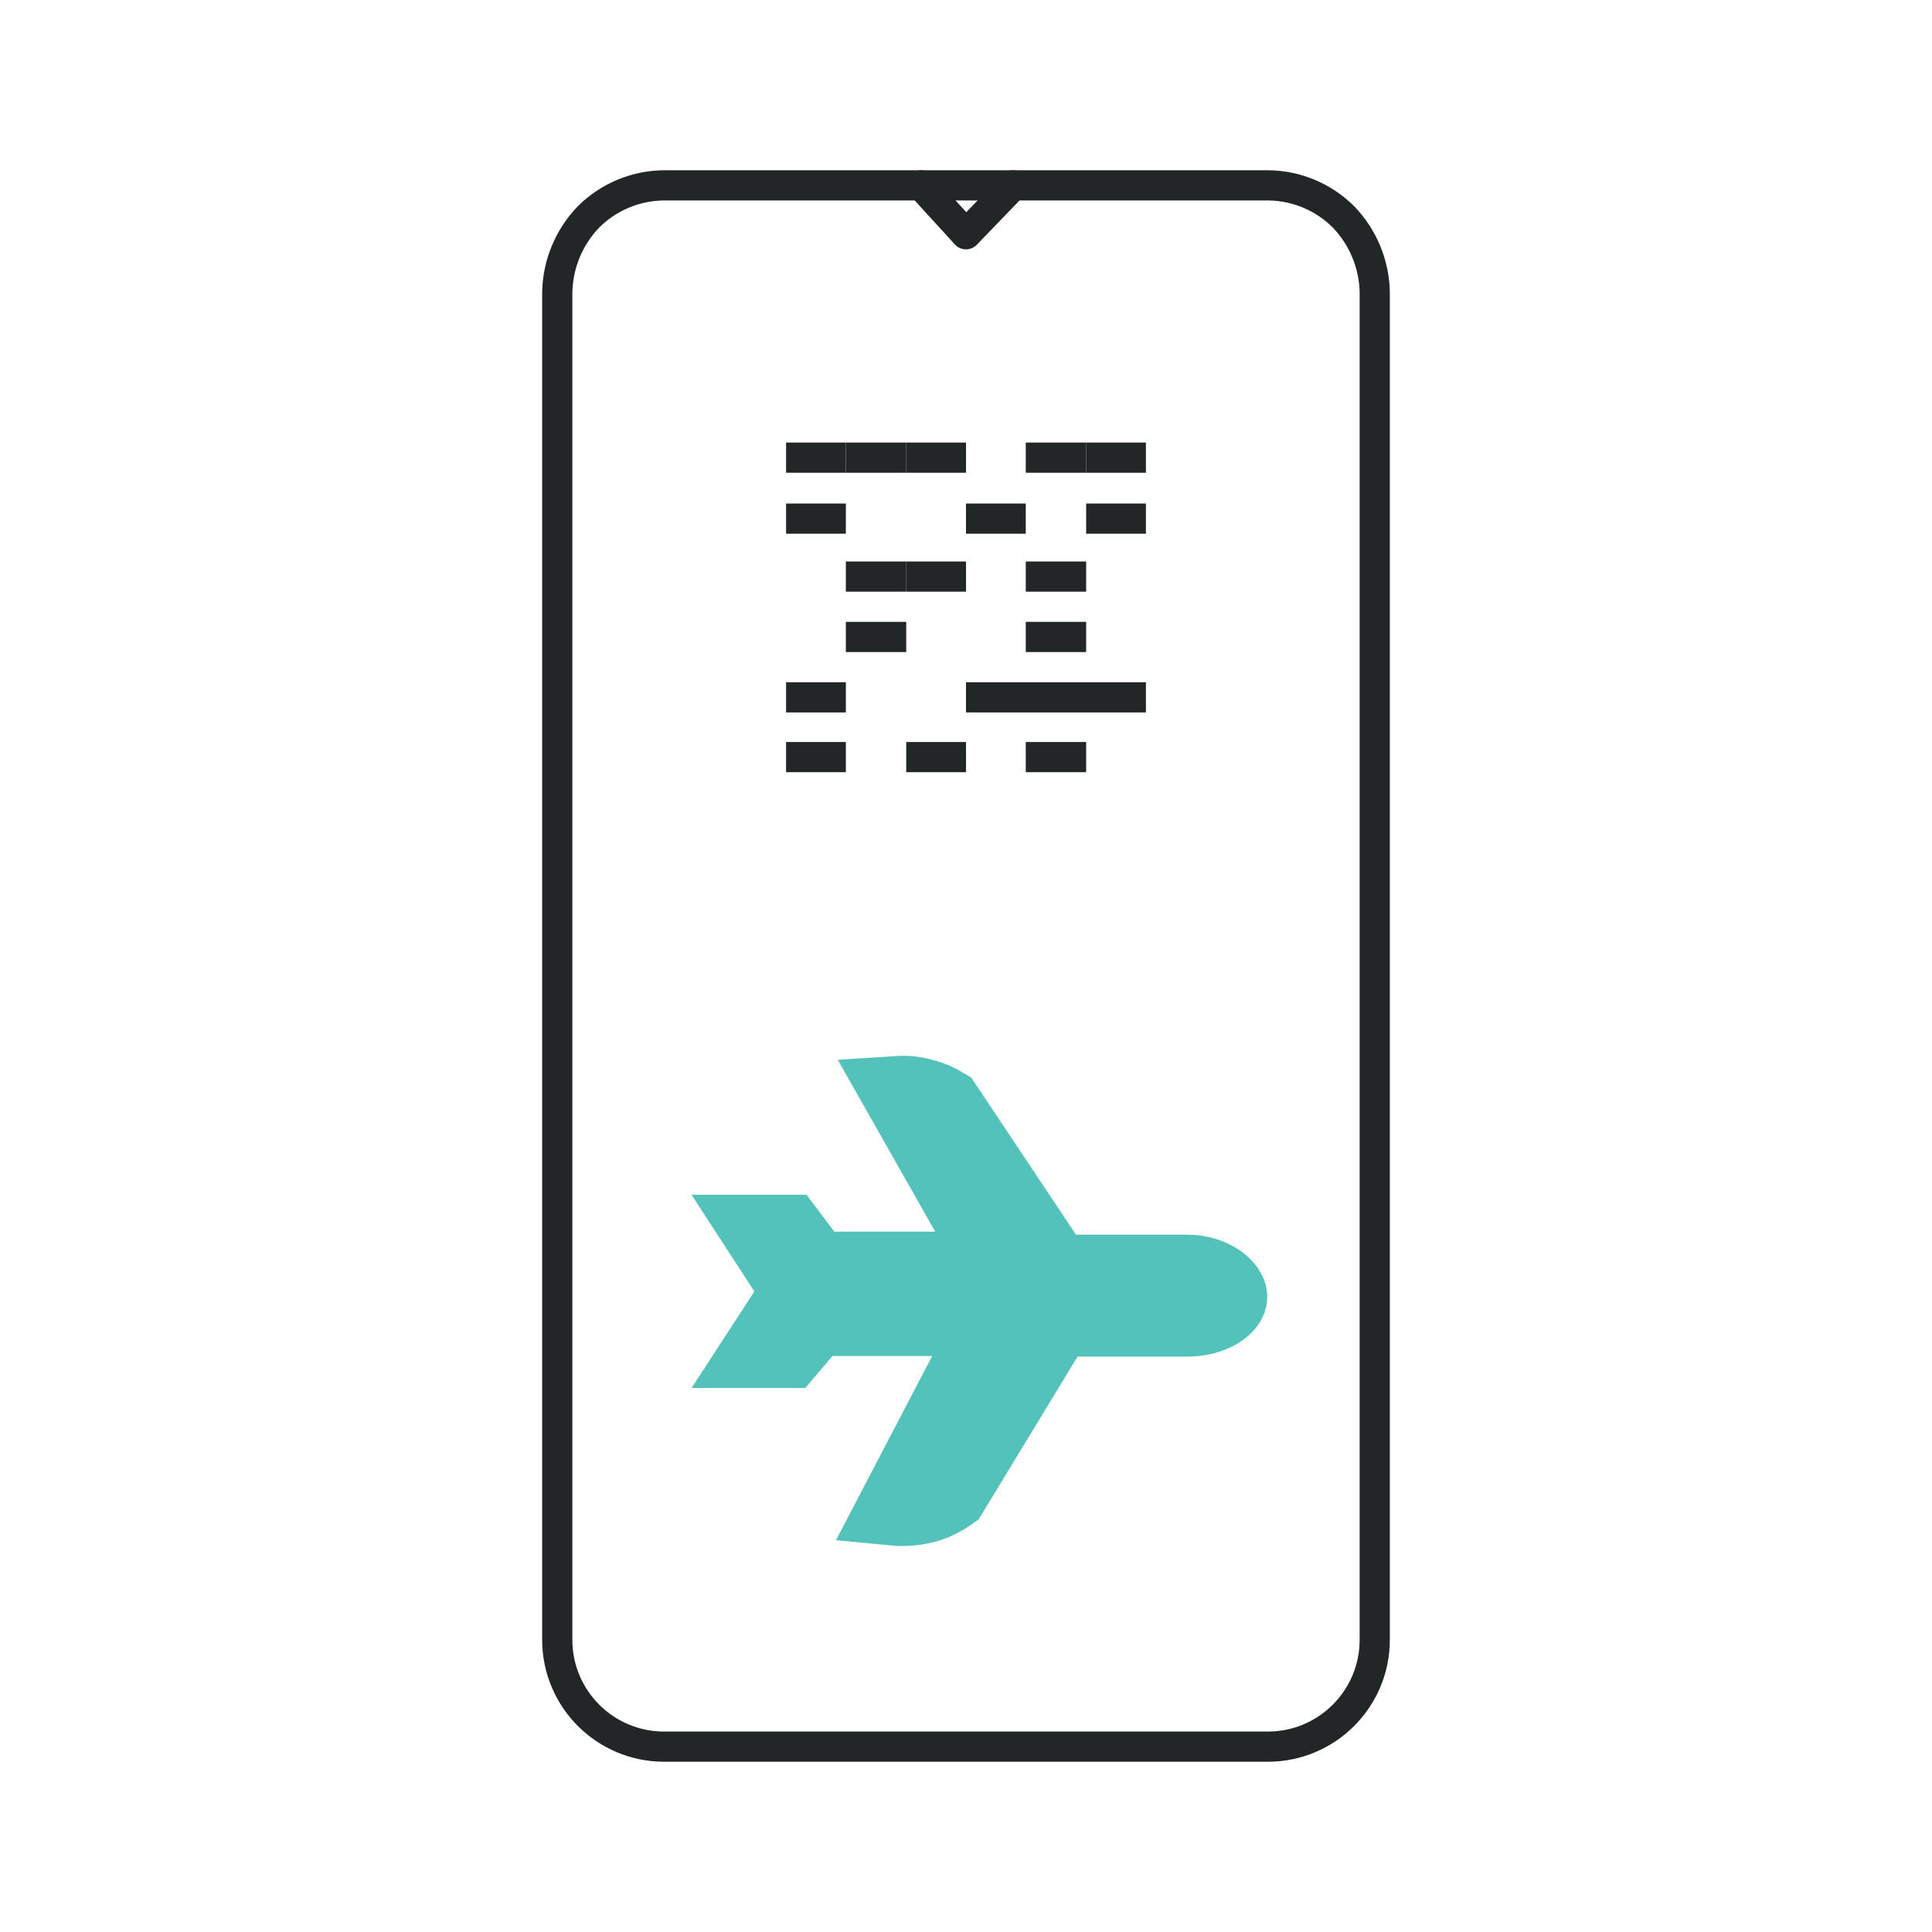
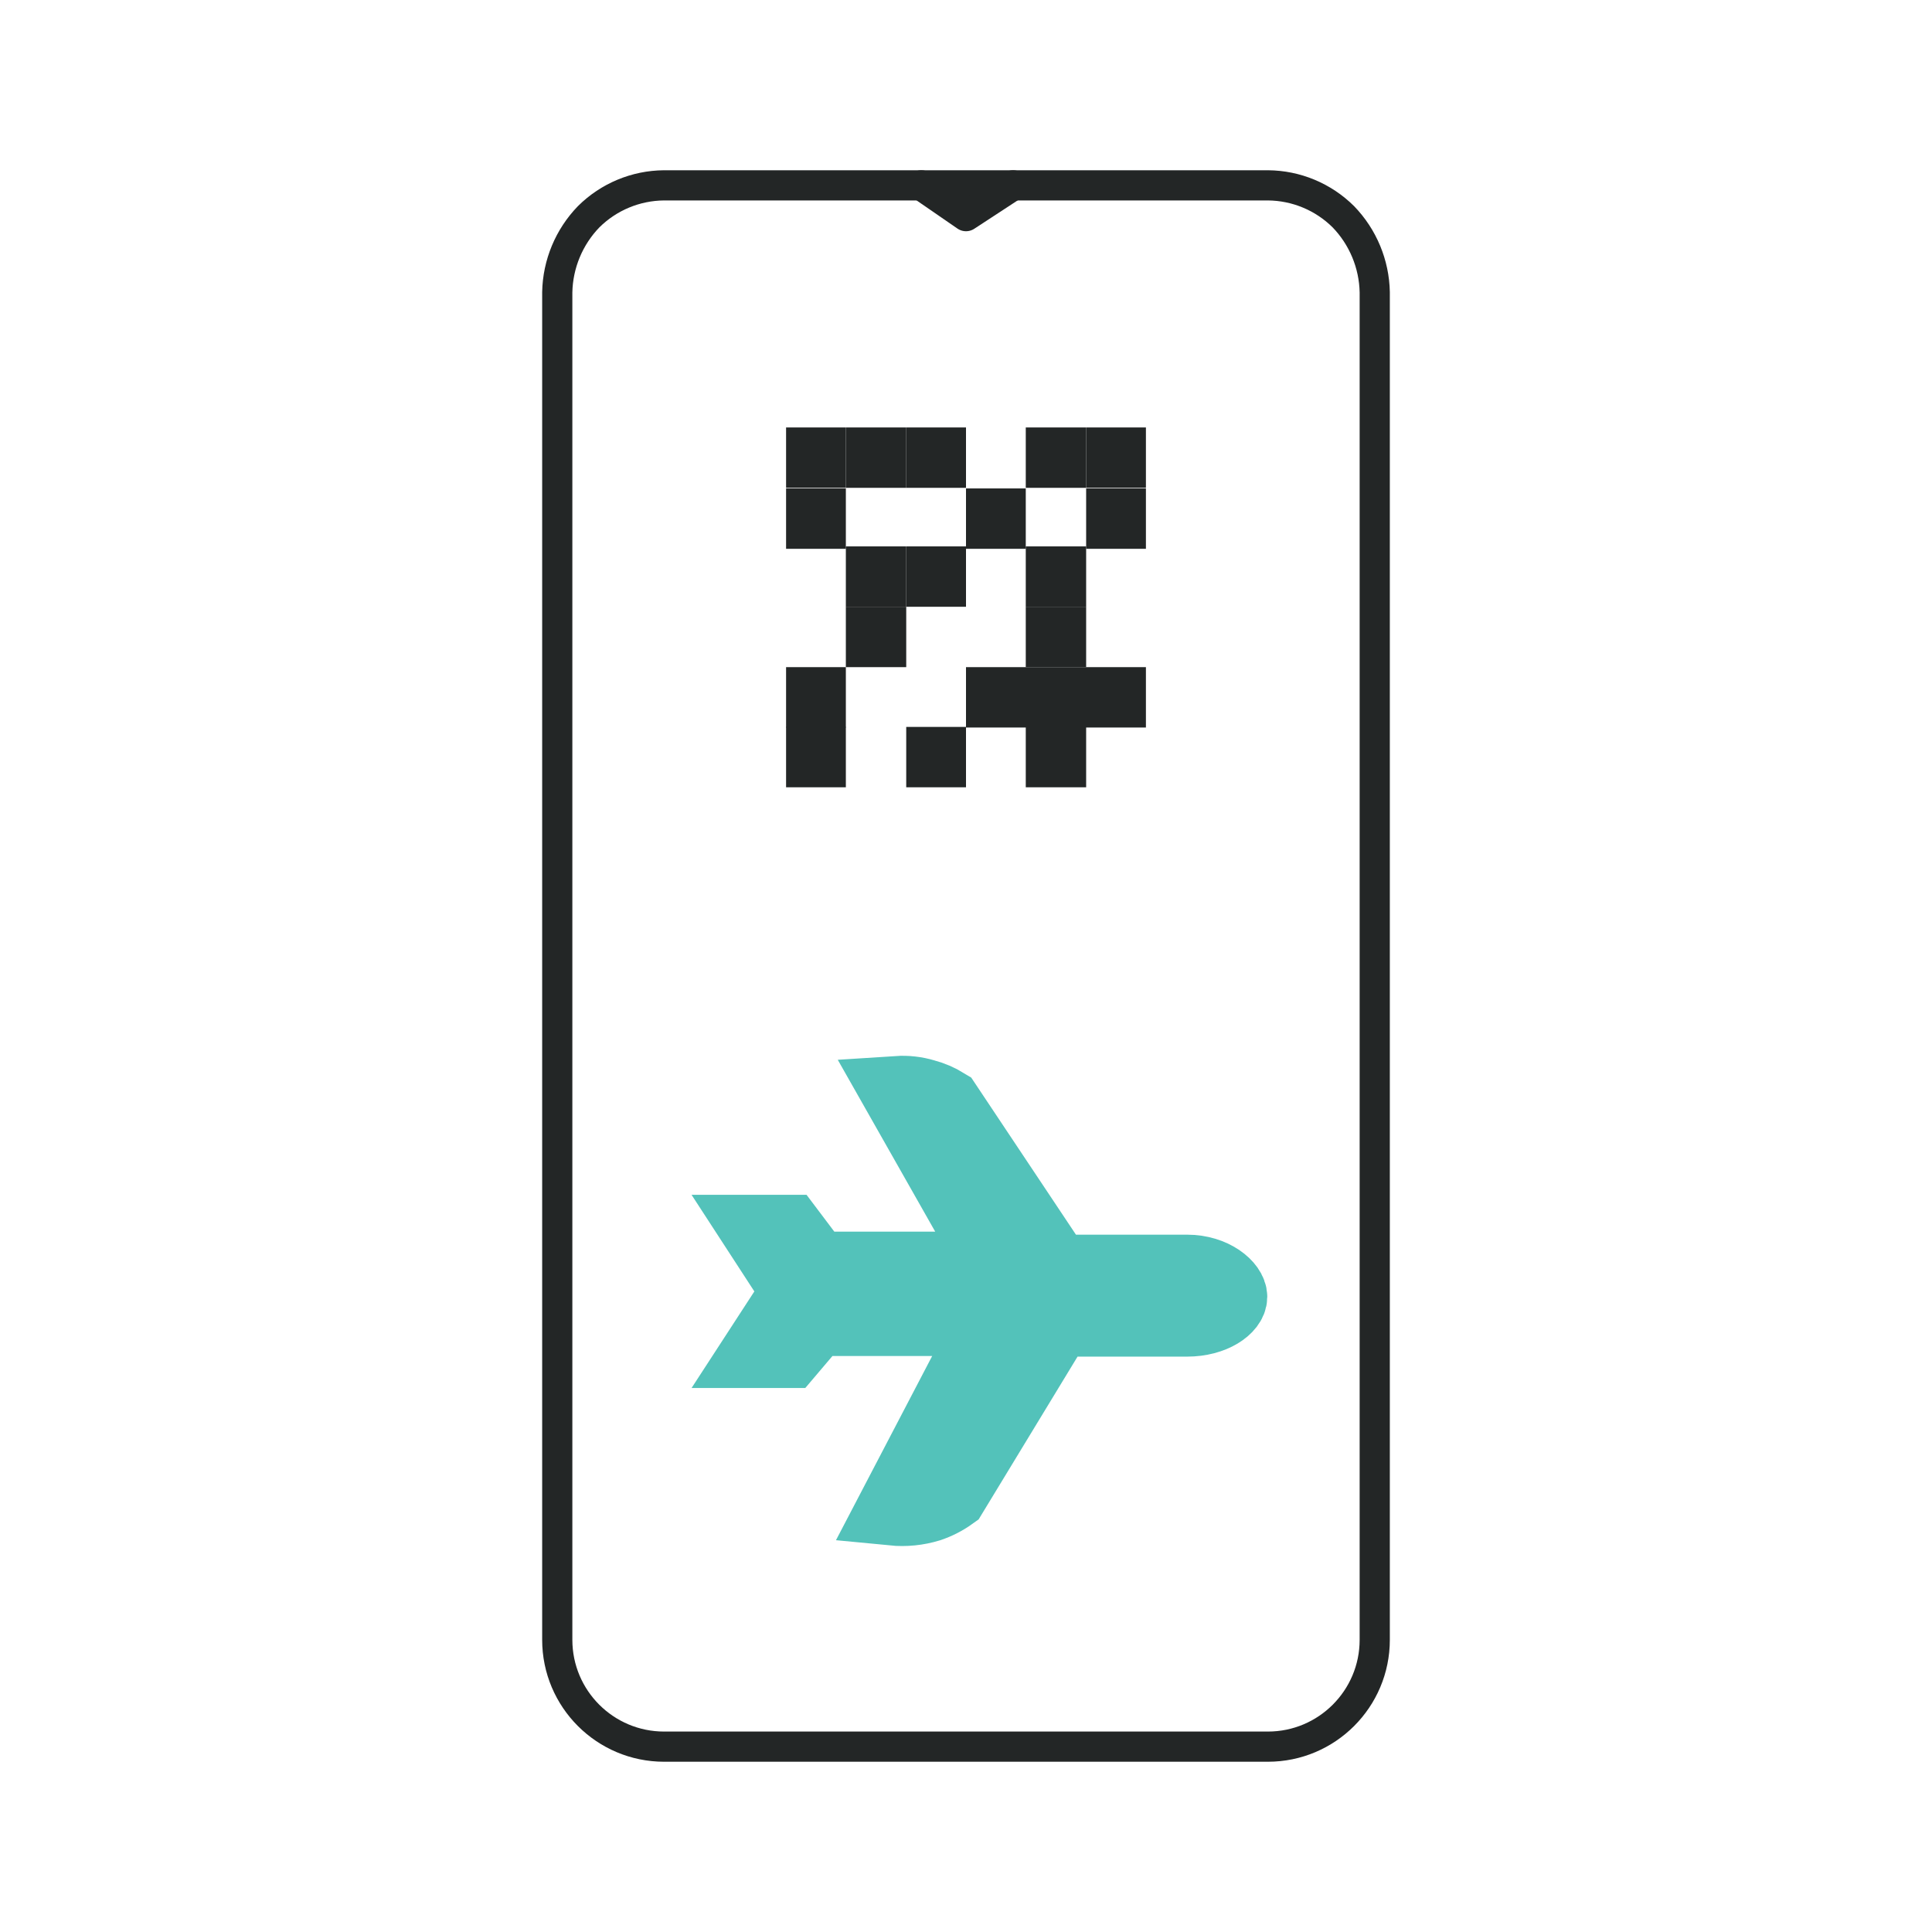
<svg xmlns="http://www.w3.org/2000/svg" viewBox="0 0 32 32">
  <g fill="none">
    <g stroke-miterlimit="10">
-       <g stroke="#232626" stroke-width="0.5">
-         <path d="M21,28.93H11a1.77,1.77,0,0,1-1.77-1.77V4.84a1.85,1.85,0,0,1,.52-1.25A1.79,1.79,0,0,1,11,3.07H21a1.79,1.79,0,0,1,1.25.52,1.85,1.85,0,0,1,.52,1.25V27.16A1.77,1.77,0,0,1,21,28.93Z" />
+       <g stroke="#232626" stroke-width="1">
        <line x1="15.01" y1="7.58" x2="16" y2="7.58" />
        <line x1="16.99" y1="7.58" x2="17.99" y2="7.58" />
        <line x1="16" y1="8.59" x2="16.99" y2="8.59" />
        <line x1="16.99" y1="10.55" x2="17.99" y2="10.55" />
        <line x1="17.99" y1="8.59" x2="18.98" y2="8.59" />
        <line x1="17.99" y1="7.58" x2="18.98" y2="7.58" />
        <line x1="13.02" y1="8.59" x2="14.01" y2="8.59" />
        <line x1="14.01" y1="9.55" x2="15.01" y2="9.55" />
        <line x1="16.99" y1="9.55" x2="17.99" y2="9.55" />
        <line x1="15.01" y1="9.55" x2="16" y2="9.55" />
        <line x1="16" y1="11.55" x2="18.98" y2="11.55" />
        <line x1="13.02" y1="11.55" x2="14.01" y2="11.55" />
        <line x1="14.01" y1="10.55" x2="15.01" y2="10.55" />
        <line x1="15.01" y1="12.54" x2="16" y2="12.54" />
        <line x1="16.99" y1="12.54" x2="17.99" y2="12.54" />
        <line x1="13.02" y1="12.54" x2="14.01" y2="12.54" />
        <line x1="13.02" y1="7.58" x2="14.01" y2="7.58" />
        <line x1="14.01" y1="7.58" x2="15.01" y2="7.58" />
      </g>
-       <path d="M19.66,21.05H17.5l-1.84-2.76a1.3,1.3,0,0,0-.35-.15,1.25,1.25,0,0,0-.44-.05L16.52,21h-3l-.46-.61h-.5l.65,1-.65,1h.5l.45-.53h2.92L14.79,25a1.54,1.54,0,0,0,.6-.06,1.4,1.4,0,0,0,.37-.19l1.75-2.88h2.15c.44,0,.73-.22.73-.39S20.1,21.05,19.66,21.05Z" stroke="#53C2BA" stroke-width="1.2" />
+       <path stroke="#53C2BA" stroke-width="1.2" d="M19.66,21.05H17.5l-1.84-2.76a1.3,1.3,0,0,0-.35-.15,1.25,1.25,0,0,0-.44-.05L16.52,21h-3l-.46-.61h-.5l.65,1-.65,1h.5l.45-.53h2.92L14.79,25a1.54,1.54,0,0,0,.6-.06,1.4,1.4,0,0,0,.37-.19l1.75-2.88h2.15c.44,0,.73-.22.73-.39S20.1,21.05,19.66,21.05Z" />
    </g>
-     <path d="M16.78,3.07,16,3.88l-.74-.81" stroke="#232626" stroke-width="0.5" stroke-linecap="round" stroke-linejoin="round" />
+     <g stroke="#232626" stroke-width="0.5" stroke-linecap="round" stroke-linejoin="round">
+       <path d="M21,28.93H11a1.77,1.77,0,0,1-1.77-1.77V4.84a1.85,1.85,0,0,1,.52-1.25A1.79,1.79,0,0,1,11,3.07H21a1.79,1.79,0,0,1,1.25.52,1.85,1.85,0,0,1,.52,1.25V27.16A1.77,1.77,0,0,1,21,28.93Z" />
+       <path d="M16.78,3.07,16,3.58l-.74-.51" />
+     </g>
  </g>
</svg>
